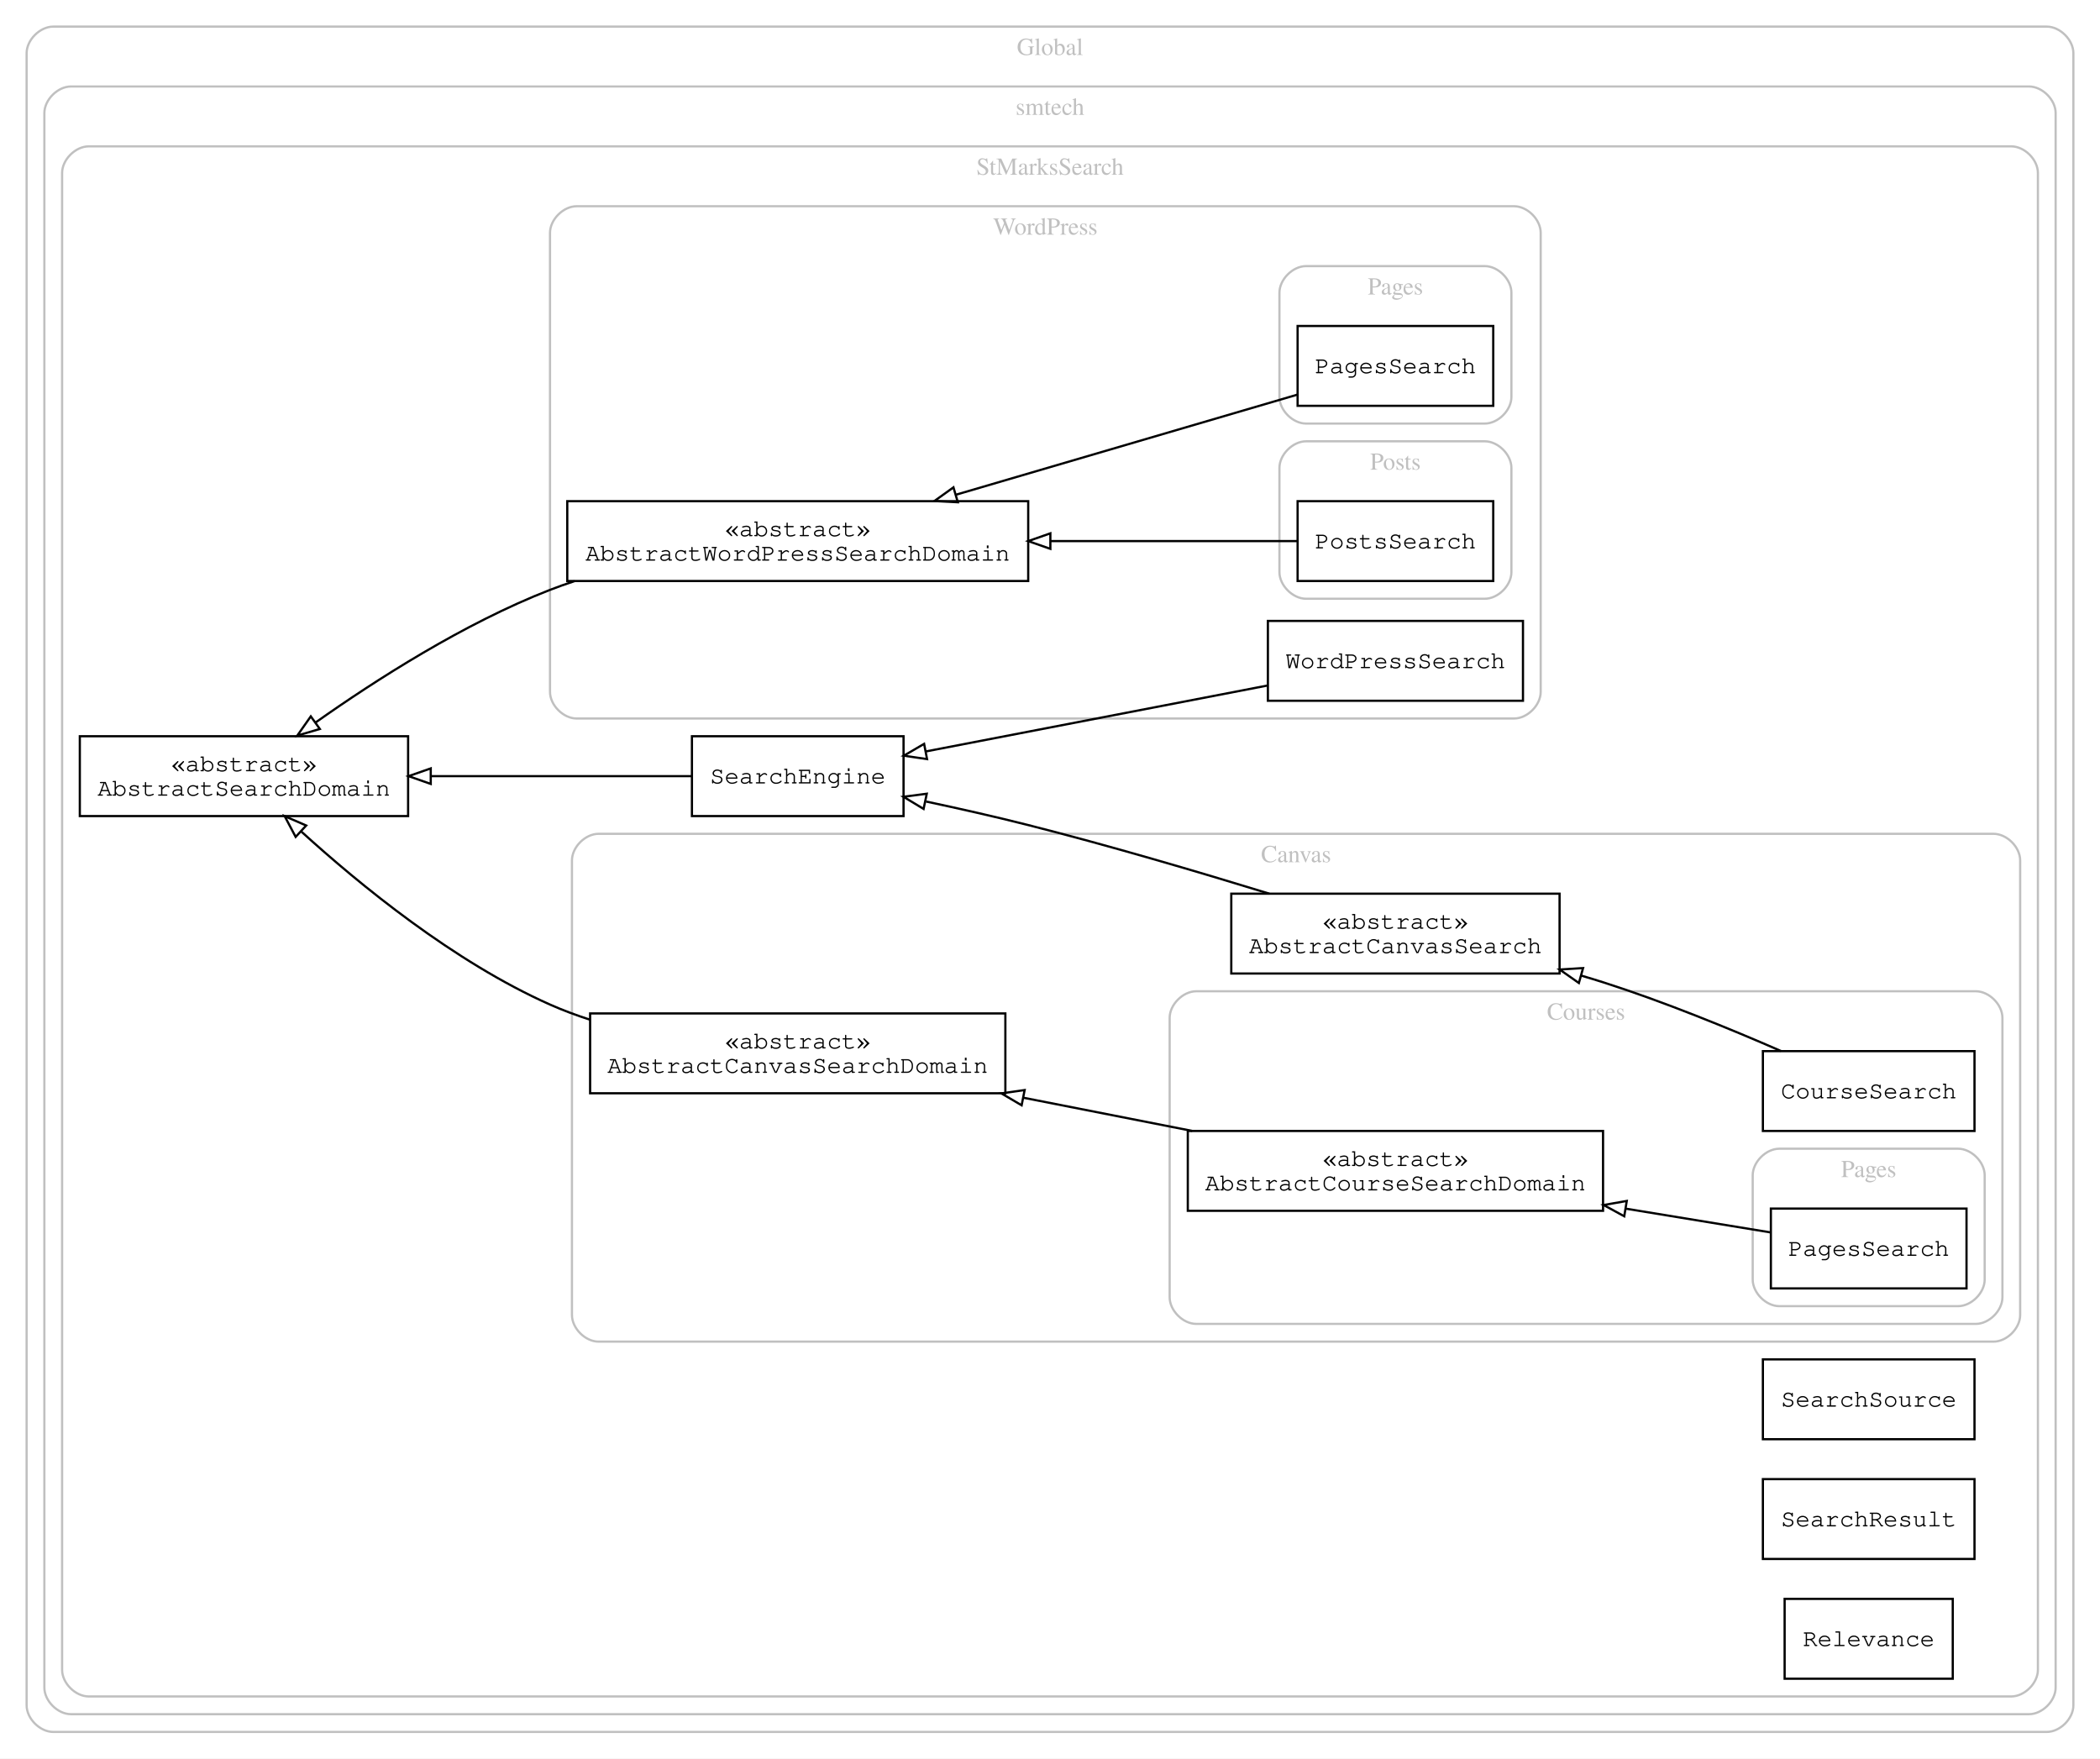
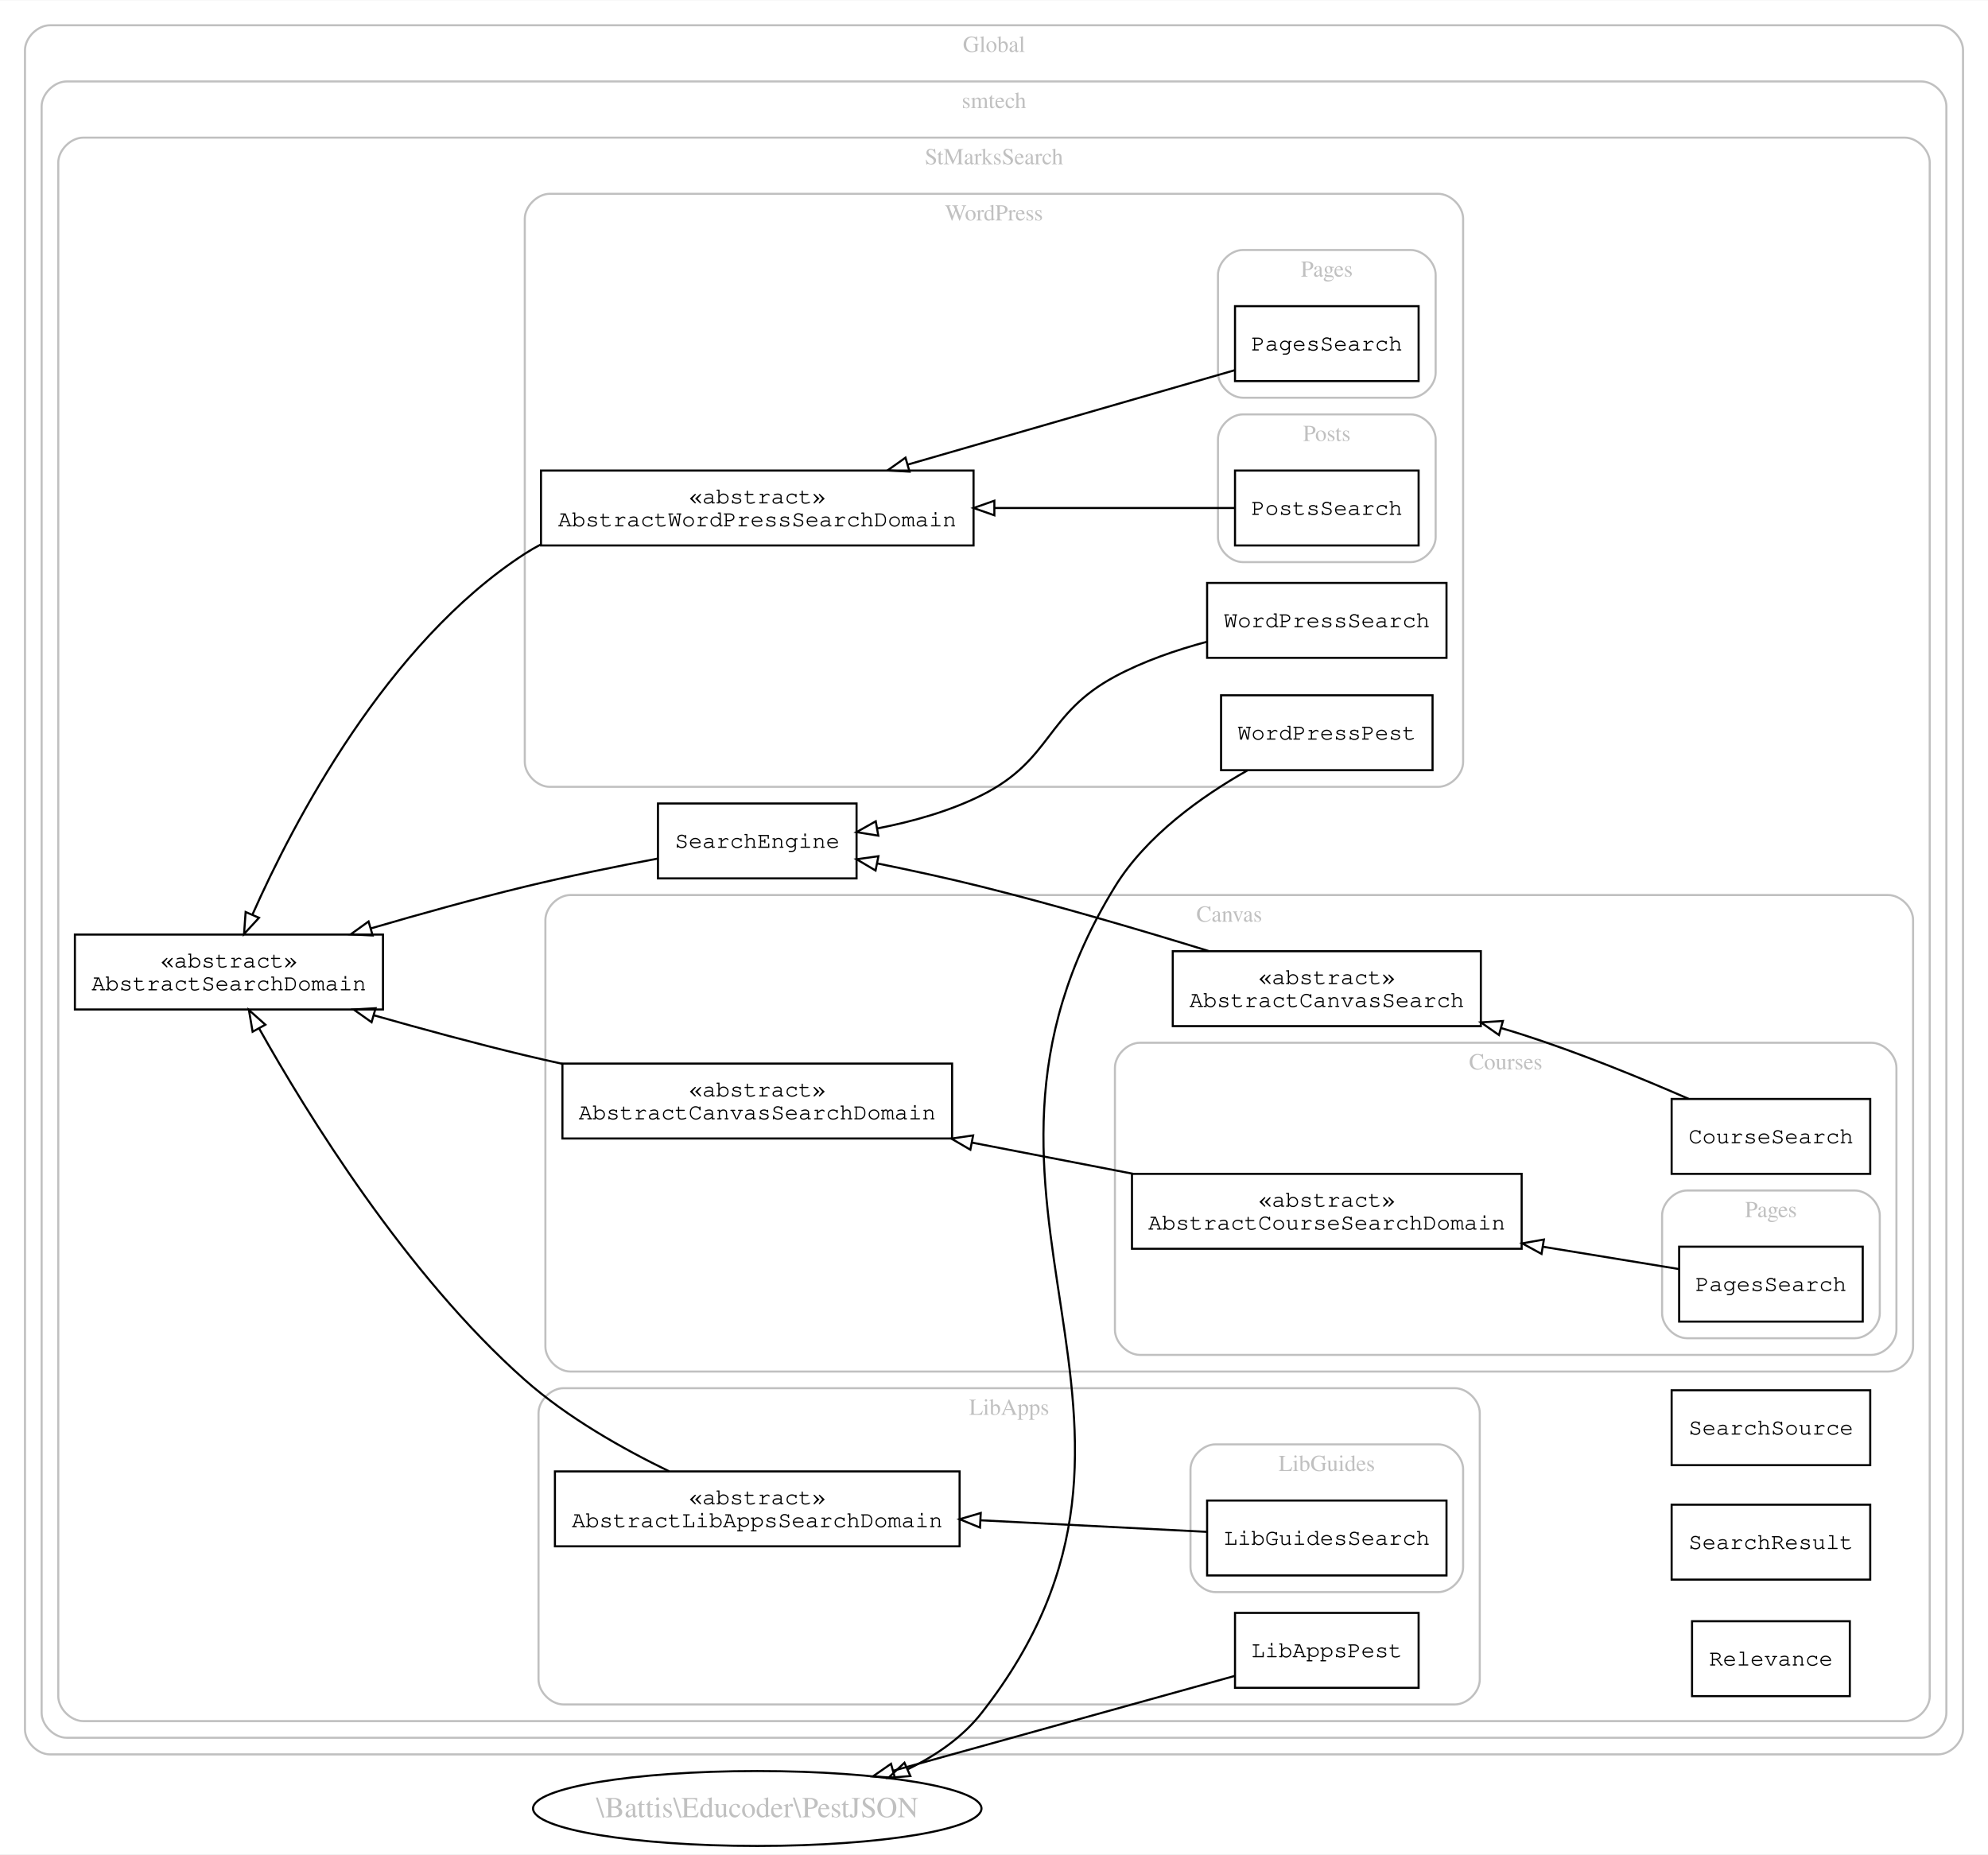
- <svg xmlns="http://www.w3.org/2000/svg" width="947pt" height="793pt" viewBox="0.00 0.00 946.99 793.00">
-   <g id="graph0" class="graph" transform="scale(1 1) rotate(0) translate(4 789)">
-     <polygon fill="#ffffff" stroke="transparent" points="-4,4 -4,-789 942.993,-789 942.993,4 -4,4" />
+ <svg xmlns="http://www.w3.org/2000/svg" width="955pt" height="891pt" viewBox="0.00 0.00 955.31 891.00">
+   <g id="graph0" class="graph" transform="scale(1 1) rotate(0) translate(4 887)">
+     <polygon fill="#ffffff" stroke="transparent" points="-4,4 -4,-887 951.308,-887 951.308,4 -4,4" />
    <g id="clust1" class="cluster">
-       <path fill="none" stroke="#c0c0c0" d="M20,-8C20,-8 918.993,-8 918.993,-8 924.993,-8 930.993,-14 930.993,-20 930.993,-20 930.993,-765 930.993,-765 930.993,-771 924.993,-777 918.993,-777 918.993,-777 20,-777 20,-777 14,-777 8,-771 8,-765 8,-765 8,-20 8,-20 8,-14 14,-8 20,-8" />
-       <text text-anchor="middle" x="469.497" y="-764.2" font-family="Times,serif" font-size="11.00" fill="#c0c0c0">Global</text>
+       <path fill="none" stroke="#c0c0c0" d="M20,-44C20,-44 927.308,-44 927.308,-44 933.308,-44 939.308,-50 939.308,-56 939.308,-56 939.308,-863 939.308,-863 939.308,-869 933.308,-875 927.308,-875 927.308,-875 20,-875 20,-875 14,-875 8,-869 8,-863 8,-863 8,-56 8,-56 8,-50 14,-44 20,-44" />
+       <text text-anchor="middle" x="473.654" y="-862.2" font-family="Times,serif" font-size="11.00" fill="#c0c0c0">Global</text>
    </g>
    <g id="clust2" class="cluster">
-       <path fill="none" stroke="#c0c0c0" d="M28,-16C28,-16 910.993,-16 910.993,-16 916.993,-16 922.993,-22 922.993,-28 922.993,-28 922.993,-738 922.993,-738 922.993,-744 916.993,-750 910.993,-750 910.993,-750 28,-750 28,-750 22,-750 16,-744 16,-738 16,-738 16,-28 16,-28 16,-22 22,-16 28,-16" />
-       <text text-anchor="middle" x="469.497" y="-737.2" font-family="Times,serif" font-size="11.00" fill="#c0c0c0">smtech</text>
+       <path fill="none" stroke="#c0c0c0" d="M28,-52C28,-52 919.308,-52 919.308,-52 925.308,-52 931.308,-58 931.308,-64 931.308,-64 931.308,-836 931.308,-836 931.308,-842 925.308,-848 919.308,-848 919.308,-848 28,-848 28,-848 22,-848 16,-842 16,-836 16,-836 16,-64 16,-64 16,-58 22,-52 28,-52" />
+       <text text-anchor="middle" x="473.654" y="-835.2" font-family="Times,serif" font-size="11.00" fill="#c0c0c0">smtech</text>
    </g>
    <g id="clust3" class="cluster">
-       <path fill="none" stroke="#c0c0c0" d="M36,-24C36,-24 902.993,-24 902.993,-24 908.993,-24 914.993,-30 914.993,-36 914.993,-36 914.993,-711 914.993,-711 914.993,-717 908.993,-723 902.993,-723 902.993,-723 36,-723 36,-723 30,-723 24,-717 24,-711 24,-711 24,-36 24,-36 24,-30 30,-24 36,-24" />
-       <text text-anchor="middle" x="469.497" y="-710.2" font-family="Times,serif" font-size="11.00" fill="#c0c0c0">StMarksSearch</text>
+       <path fill="none" stroke="#c0c0c0" d="M36,-60C36,-60 911.308,-60 911.308,-60 917.308,-60 923.308,-66 923.308,-72 923.308,-72 923.308,-809 923.308,-809 923.308,-815 917.308,-821 911.308,-821 911.308,-821 36,-821 36,-821 30,-821 24,-815 24,-809 24,-809 24,-72 24,-72 24,-66 30,-60 36,-60" />
+       <text text-anchor="middle" x="473.654" y="-808.2" font-family="Times,serif" font-size="11.00" fill="#c0c0c0">StMarksSearch</text>
    </g>
    <g id="clust4" class="cluster">
-       <path fill="none" stroke="#c0c0c0" d="M256.022,-465C256.022,-465 678.775,-465 678.775,-465 684.775,-465 690.775,-471 690.775,-477 690.775,-477 690.775,-684 690.775,-684 690.775,-690 684.775,-696 678.775,-696 678.775,-696 256.022,-696 256.022,-696 250.022,-696 244.022,-690 244.022,-684 244.022,-684 244.022,-477 244.022,-477 244.022,-471 250.022,-465 256.022,-465" />
-       <text text-anchor="middle" x="467.398" y="-683.2" font-family="Times,serif" font-size="11.00" fill="#c0c0c0">WordPress</text>
+       <path fill="none" stroke="#c0c0c0" d="M260.179,-509C260.179,-509 687.089,-509 687.089,-509 693.089,-509 699.089,-515 699.089,-521 699.089,-521 699.089,-782 699.089,-782 699.089,-788 693.089,-794 687.089,-794 687.089,-794 260.179,-794 260.179,-794 254.179,-794 248.179,-788 248.179,-782 248.179,-782 248.179,-521 248.179,-521 248.179,-515 254.179,-509 260.179,-509" />
+       <text text-anchor="middle" x="473.634" y="-781.2" font-family="Times,serif" font-size="11.00" fill="#c0c0c0">WordPress</text>
    </g>
    <g id="clust5" class="cluster">
-       <path fill="none" stroke="#c0c0c0" d="M584.961,-598C584.961,-598 665.572,-598 665.572,-598 671.572,-598 677.572,-604 677.572,-610 677.572,-610 677.572,-657 677.572,-657 677.572,-663 671.572,-669 665.572,-669 665.572,-669 584.961,-669 584.961,-669 578.961,-669 572.961,-663 572.961,-657 572.961,-657 572.961,-610 572.961,-610 572.961,-604 578.961,-598 584.961,-598" />
-       <text text-anchor="middle" x="625.267" y="-656.2" font-family="Times,serif" font-size="11.00" fill="#c0c0c0">Pages</text>
+       <path fill="none" stroke="#c0c0c0" d="M593.275,-696C593.275,-696 673.887,-696 673.887,-696 679.887,-696 685.887,-702 685.887,-708 685.887,-708 685.887,-755 685.887,-755 685.887,-761 679.887,-767 673.887,-767 673.887,-767 593.275,-767 593.275,-767 587.275,-767 581.275,-761 581.275,-755 581.275,-755 581.275,-708 581.275,-708 581.275,-702 587.275,-696 593.275,-696" />
+       <text text-anchor="middle" x="633.581" y="-754.2" font-family="Times,serif" font-size="11.00" fill="#c0c0c0">Pages</text>
    </g>
    <g id="clust6" class="cluster">
-       <path fill="none" stroke="#c0c0c0" d="M584.961,-519C584.961,-519 665.572,-519 665.572,-519 671.572,-519 677.572,-525 677.572,-531 677.572,-531 677.572,-578 677.572,-578 677.572,-584 671.572,-590 665.572,-590 665.572,-590 584.961,-590 584.961,-590 578.961,-590 572.961,-584 572.961,-578 572.961,-578 572.961,-531 572.961,-531 572.961,-525 578.961,-519 584.961,-519" />
-       <text text-anchor="middle" x="625.267" y="-577.2" font-family="Times,serif" font-size="11.00" fill="#c0c0c0">Posts</text>
+       <path fill="none" stroke="#c0c0c0" d="M593.275,-617C593.275,-617 673.887,-617 673.887,-617 679.887,-617 685.887,-623 685.887,-629 685.887,-629 685.887,-676 685.887,-676 685.887,-682 679.887,-688 673.887,-688 673.887,-688 593.275,-688 593.275,-688 587.275,-688 581.275,-682 581.275,-676 581.275,-676 581.275,-629 581.275,-629 581.275,-623 587.275,-617 593.275,-617" />
+       <text text-anchor="middle" x="633.581" y="-675.2" font-family="Times,serif" font-size="11.00" fill="#c0c0c0">Posts</text>
    </g>
    <g id="clust7" class="cluster">
-       <path fill="none" stroke="#c0c0c0" d="M265.923,-184C265.923,-184 894.993,-184 894.993,-184 900.993,-184 906.993,-190 906.993,-196 906.993,-196 906.993,-401 906.993,-401 906.993,-407 900.993,-413 894.993,-413 894.993,-413 265.923,-413 265.923,-413 259.923,-413 253.923,-407 253.923,-401 253.923,-401 253.923,-196 253.923,-196 253.923,-190 259.923,-184 265.923,-184" />
-       <text text-anchor="middle" x="580.458" y="-400.2" font-family="Times,serif" font-size="11.00" fill="#c0c0c0">Canvas</text>
+       <path fill="none" stroke="#c0c0c0" d="M270.08,-228C270.08,-228 903.308,-228 903.308,-228 909.308,-228 915.308,-234 915.308,-240 915.308,-240 915.308,-445 915.308,-445 915.308,-451 909.308,-457 903.308,-457 903.308,-457 270.08,-457 270.08,-457 264.08,-457 258.08,-451 258.08,-445 258.08,-445 258.08,-240 258.08,-240 258.08,-234 264.08,-228 270.08,-228" />
+       <text text-anchor="middle" x="586.694" y="-444.2" font-family="Times,serif" font-size="11.00" fill="#c0c0c0">Canvas</text>
    </g>
    <g id="clust8" class="cluster">
-       <path fill="none" stroke="#c0c0c0" d="M535.453,-192C535.453,-192 886.993,-192 886.993,-192 892.993,-192 898.993,-198 898.993,-204 898.993,-204 898.993,-330 898.993,-330 898.993,-336 892.993,-342 886.993,-342 886.993,-342 535.453,-342 535.453,-342 529.453,-342 523.453,-336 523.453,-330 523.453,-330 523.453,-204 523.453,-204 523.453,-198 529.453,-192 535.453,-192" />
-       <text text-anchor="middle" x="711.223" y="-329.2" font-family="Times,serif" font-size="11.00" fill="#c0c0c0">Courses</text>
+       <path fill="none" stroke="#c0c0c0" d="M543.767,-236C543.767,-236 895.308,-236 895.308,-236 901.308,-236 907.308,-242 907.308,-248 907.308,-248 907.308,-374 907.308,-374 907.308,-380 901.308,-386 895.308,-386 895.308,-386 543.767,-386 543.767,-386 537.767,-386 531.767,-380 531.767,-374 531.767,-374 531.767,-248 531.767,-248 531.767,-242 537.767,-236 543.767,-236" />
+       <text text-anchor="middle" x="719.537" y="-373.2" font-family="Times,serif" font-size="11.00" fill="#c0c0c0">Courses</text>
    </g>
    <g id="clust9" class="cluster">
-       <path fill="none" stroke="#c0c0c0" d="M798.381,-200C798.381,-200 878.993,-200 878.993,-200 884.993,-200 890.993,-206 890.993,-212 890.993,-212 890.993,-259 890.993,-259 890.993,-265 884.993,-271 878.993,-271 878.993,-271 798.381,-271 798.381,-271 792.381,-271 786.381,-265 786.381,-259 786.381,-259 786.381,-212 786.381,-212 786.381,-206 792.381,-200 798.381,-200" />
-       <text text-anchor="middle" x="838.687" y="-258.2" font-family="Times,serif" font-size="11.00" fill="#c0c0c0">Pages</text>
+       <path fill="none" stroke="#c0c0c0" d="M806.696,-244C806.696,-244 887.308,-244 887.308,-244 893.308,-244 899.308,-250 899.308,-256 899.308,-256 899.308,-303 899.308,-303 899.308,-309 893.308,-315 887.308,-315 887.308,-315 806.696,-315 806.696,-315 800.696,-315 794.696,-309 794.696,-303 794.696,-303 794.696,-256 794.696,-256 794.696,-250 800.696,-244 806.696,-244" />
+       <text text-anchor="middle" x="847.002" y="-302.2" font-family="Times,serif" font-size="11.00" fill="#c0c0c0">Pages</text>
+     </g>
+     <g id="clust10" class="cluster">
+       <path fill="none" stroke="#c0c0c0" d="M266.78,-68C266.78,-68 695.089,-68 695.089,-68 701.089,-68 707.089,-74 707.089,-80 707.089,-80 707.089,-208 707.089,-208 707.089,-214 701.089,-220 695.089,-220 695.089,-220 266.78,-220 266.78,-220 260.78,-220 254.78,-214 254.78,-208 254.78,-208 254.78,-80 254.78,-80 254.78,-74 260.78,-68 266.78,-68" />
+       <text text-anchor="middle" x="480.935" y="-207.2" font-family="Times,serif" font-size="11.00" fill="#c0c0c0">LibApps</text>
+     </g>
+     <g id="clust11" class="cluster">
+       <path fill="none" stroke="#c0c0c0" d="M580.073,-122C580.073,-122 687.089,-122 687.089,-122 693.089,-122 699.089,-128 699.089,-134 699.089,-134 699.089,-181 699.089,-181 699.089,-187 693.089,-193 687.089,-193 687.089,-193 580.073,-193 580.073,-193 574.073,-193 568.073,-187 568.073,-181 568.073,-181 568.073,-134 568.073,-134 568.073,-128 574.073,-122 580.073,-122" />
+       <text text-anchor="middle" x="633.581" y="-180.2" font-family="Times,serif" font-size="11.00" fill="#c0c0c0">LibGuides</text>
    </g>
    <g id="node1" class="node">
-       <polygon fill="none" stroke="#000000" points="669.379,-642 581.154,-642 581.154,-606 669.379,-606 669.379,-642" />
-       <text text-anchor="middle" x="625.267" y="-620.7" font-family="Courier,monospace" font-size="11.00" fill="#000000">PagesSearch</text>
+       <polygon fill="none" stroke="#000000" points="677.694,-740 589.469,-740 589.469,-704 677.694,-704 677.694,-740" />
+       <text text-anchor="middle" x="633.581" y="-718.7" font-family="Courier,monospace" font-size="11.00" fill="#000000">PagesSearch</text>
    </g>
    <g id="node3" class="node">
-       <polygon fill="none" stroke="#000000" points="459.669,-563 251.805,-563 251.805,-527 459.669,-527 459.669,-563" />
-       <text text-anchor="start" x="322.732" y="-547.2" font-family="Courier,monospace" font-size="11.00" fill="#000000">«abstract»</text>
-       <text text-anchor="start" x="260.022" y="-536.2" font-family="Courier,monospace" font-size="11.00" fill="#000000">AbstractWordPressSearchDomain</text>
+       <polygon fill="none" stroke="#000000" points="463.826,-661 255.963,-661 255.963,-625 463.826,-625 463.826,-661" />
+       <text text-anchor="start" x="326.889" y="-645.2" font-family="Courier,monospace" font-size="11.00" fill="#000000">«abstract»</text>
+       <text text-anchor="start" x="264.179" y="-634.2" font-family="Courier,monospace" font-size="11.00" fill="#000000">AbstractWordPressSearchDomain</text>
    </g>
    <g id="edge5" class="edge">
-       <path fill="none" stroke="#000000" d="M581.061,-611.043C539.355,-598.819 476.111,-580.282 427.233,-565.956" />
-       <polygon fill="none" stroke="#000000" points="427.927,-562.512 417.346,-563.058 425.958,-569.229 427.927,-562.512" />
+       <path fill="none" stroke="#000000" d="M589.304,-709.22C546.897,-696.978 482.161,-678.292 432.257,-663.887" />
+       <polygon fill="none" stroke="#000000" points="433.063,-660.477 422.485,-661.067 431.122,-667.203 433.063,-660.477" />
    </g>
    <g id="node2" class="node">
-       <polygon fill="none" stroke="#000000" points="669.379,-563 581.154,-563 581.154,-527 669.379,-527 669.379,-563" />
-       <text text-anchor="middle" x="625.267" y="-541.7" font-family="Courier,monospace" font-size="11.00" fill="#000000">PostsSearch</text>
+       <polygon fill="none" stroke="#000000" points="677.694,-661 589.469,-661 589.469,-625 677.694,-625 677.694,-661" />
+       <text text-anchor="middle" x="633.581" y="-639.7" font-family="Courier,monospace" font-size="11.00" fill="#000000">PostsSearch</text>
+     </g>
+     <g id="edge10" class="edge">
+       <path fill="none" stroke="#000000" d="M589.304,-643C557.997,-643 514.522,-643 473.828,-643" />
+       <polygon fill="none" stroke="#000000" points="473.827,-639.5 463.827,-643 473.827,-646.5 473.827,-639.5" />
+     </g>
+     <g id="node15" class="node">
+       <polygon fill="none" stroke="#000000" points="180.032,-438 31.989,-438 31.989,-402 180.032,-402 180.032,-438" />
+       <text text-anchor="start" x="73.005" y="-422.2" font-family="Courier,monospace" font-size="11.00" fill="#000000">«abstract»</text>
+       <text text-anchor="start" x="40" y="-411.2" font-family="Courier,monospace" font-size="11.00" fill="#000000">AbstractSearchDomain</text>
+     </g>
+     <g id="edge1" class="edge">
+       <path fill="none" stroke="#000000" d="M256.167,-625.643C253.42,-624.211 250.75,-622.666 248.179,-621 181.643,-577.9 136.893,-491.746 117.287,-447.547" />
+       <polygon fill="none" stroke="#000000" points="120.457,-446.061 113.271,-438.276 114.034,-448.843 120.457,-446.061" />
+     </g>
+     <g id="node4" class="node">
+       <polygon fill="none" stroke="#000000" points="684.395,-553 582.767,-553 582.767,-517 684.395,-517 684.395,-553" />
+       <text text-anchor="middle" x="633.581" y="-531.7" font-family="Courier,monospace" font-size="11.00" fill="#000000">WordPressPest</text>
+     </g>
+     <g id="node19" class="node">
+       <ellipse fill="none" stroke="#000000" cx="359.894" cy="-18" rx="107.746" ry="18" />
+       <text text-anchor="middle" x="359.894" y="-13.8" font-family="Times,serif" font-size="14.00" fill="#c0c0c0">\Battis\Educoder\PestJSON</text>
    </g>
    <g id="edge6" class="edge">
-       <path fill="none" stroke="#000000" d="M581.061,-545C550.768,-545 509.111,-545 469.85,-545" />
-       <polygon fill="none" stroke="#000000" points="469.661,-541.5 459.661,-545 469.661,-548.5 469.661,-541.5" />
+       <path fill="none" stroke="#000000" d="M595.437,-516.888C573.266,-504.337 546.813,-485.481 531.767,-461 438.189,-308.734 577.877,-204.775 467.767,-64 458.595,-52.273 445.861,-43.492 432.349,-36.932" />
+       <polygon fill="none" stroke="#000000" points="433.463,-33.597 422.904,-32.735 430.621,-39.994 433.463,-33.597" />
+     </g>
+     <g id="node5" class="node">
+       <polygon fill="none" stroke="#000000" points="691.097,-607 576.065,-607 576.065,-571 691.097,-571 691.097,-607" />
+       <text text-anchor="middle" x="633.581" y="-585.7" font-family="Courier,monospace" font-size="11.00" fill="#000000">WordPressSearch</text>
+     </g>
+     <g id="node18" class="node">
+       <polygon fill="none" stroke="#000000" points="407.608,-501 312.181,-501 312.181,-465 407.608,-465 407.608,-501" />
+       <text text-anchor="middle" x="359.894" y="-479.7" font-family="Courier,monospace" font-size="11.00" fill="#000000">SearchEngine</text>
+     </g>
+     <g id="edge12" class="edge">
+       <path fill="none" stroke="#000000" d="M576.046,-578.737C561.095,-574.748 545.377,-569.319 531.767,-562 498.221,-543.959 501.823,-522.06 467.767,-505 452.412,-497.308 434.547,-492.306 417.826,-489.052" />
+       <polygon fill="none" stroke="#000000" points="418.051,-485.538 407.595,-487.244 416.833,-492.431 418.051,-485.538" />
+     </g>
+     <g id="node6" class="node">
+       <polygon fill="none" stroke="#000000" points="891.114,-288 802.889,-288 802.889,-252 891.114,-252 891.114,-288" />
+       <text text-anchor="middle" x="847.002" y="-266.7" font-family="Courier,monospace" font-size="11.00" fill="#000000">PagesSearch</text>
+     </g>
+     <g id="node8" class="node">
+       <polygon fill="none" stroke="#000000" points="727.21,-323 539.953,-323 539.953,-287 727.21,-287 727.21,-323" />
+       <text text-anchor="start" x="600.576" y="-307.2" font-family="Courier,monospace" font-size="11.00" fill="#000000">«abstract»</text>
+       <text text-anchor="start" x="547.767" y="-296.2" font-family="Courier,monospace" font-size="11.00" fill="#000000">AbstractCourseSearchDomain</text>
+     </g>
+     <g id="edge4" class="edge">
+       <path fill="none" stroke="#000000" d="M802.781,-277.252C783.743,-280.374 760.609,-284.168 737.638,-287.935" />
+       <polygon fill="none" stroke="#000000" points="736.766,-284.531 727.465,-289.603 737.899,-291.439 736.766,-284.531" />
+     </g>
+     <g id="node7" class="node">
+       <polygon fill="none" stroke="#000000" points="894.715,-359 799.288,-359 799.288,-323 894.715,-323 894.715,-359" />
+       <text text-anchor="middle" x="847.002" y="-337.7" font-family="Courier,monospace" font-size="11.00" fill="#000000">CourseSearch</text>
+     </g>
+     <g id="node9" class="node">
+       <polygon fill="none" stroke="#000000" points="707.603,-430 559.56,-430 559.56,-394 707.603,-394 707.603,-430" />
+       <text text-anchor="start" x="600.576" y="-414.2" font-family="Courier,monospace" font-size="11.00" fill="#000000">«abstract»</text>
+       <text text-anchor="start" x="567.571" y="-403.2" font-family="Courier,monospace" font-size="11.00" fill="#000000">AbstractCanvasSearch</text>
+     </g>
+     <g id="edge3" class="edge">
+       <path fill="none" stroke="#000000" d="M807.446,-359.055C784.421,-369.095 754.646,-381.283 727.395,-390 724.109,-391.051 720.743,-392.076 717.332,-393.071" />
+       <polygon fill="none" stroke="#000000" points="716.308,-389.723 707.628,-395.798 718.202,-396.462 716.308,-389.723" />
+     </g>
+     <g id="node10" class="node">
+       <polygon fill="none" stroke="#000000" points="453.523,-376 266.266,-376 266.266,-340 453.523,-340 453.523,-376" />
+       <text text-anchor="start" x="326.889" y="-360.2" font-family="Courier,monospace" font-size="11.00" fill="#000000">«abstract»</text>
+       <text text-anchor="start" x="274.08" y="-349.2" font-family="Courier,monospace" font-size="11.00" fill="#000000">AbstractCanvasSearchDomain</text>
+     </g>
+     <g id="edge13" class="edge">
+       <path fill="none" stroke="#000000" d="M540.542,-323.017C515.643,-327.839 488.582,-333.079 463.167,-338.001" />
+       <polygon fill="none" stroke="#000000" points="462.294,-334.605 453.142,-339.942 463.625,-341.477 462.294,-334.605" />
+     </g>
+     <g id="edge2" class="edge">
+       <path fill="none" stroke="#000000" d="M576.743,-430.115C544.885,-439.935 504.321,-451.889 467.767,-461 451.564,-465.038 433.856,-468.883 417.558,-472.195" />
+       <polygon fill="none" stroke="#000000" points="416.737,-468.79 407.619,-474.186 418.111,-475.654 416.737,-468.79" />
+     </g>
+     <g id="edge11" class="edge">
+       <path fill="none" stroke="#000000" d="M266.209,-375.879C260.096,-377.221 254.043,-378.6 248.179,-380 224.393,-385.679 198.597,-392.678 175.591,-399.226" />
+       <polygon fill="none" stroke="#000000" points="174.564,-395.879 165.916,-401.999 176.493,-402.608 174.564,-395.879" />
    </g>
    <g id="node11" class="node">
-       <polygon fill="none" stroke="#000000" points="180.032,-457 31.989,-457 31.989,-421 180.032,-421 180.032,-457" />
-       <text text-anchor="start" x="73.005" y="-441.2" font-family="Courier,monospace" font-size="11.00" fill="#000000">«abstract»</text>
-       <text text-anchor="start" x="40" y="-430.2" font-family="Courier,monospace" font-size="11.00" fill="#000000">AbstractSearchDomain</text>
+       <polygon fill="none" stroke="#000000" points="691.097,-166 576.065,-166 576.065,-130 691.097,-130 691.097,-166" />
+       <text text-anchor="middle" x="633.581" y="-144.7" font-family="Courier,monospace" font-size="11.00" fill="#000000">LibGuidesSearch</text>
    </g>
-     <g id="edge1" class="edge">
-       <path fill="none" stroke="#000000" d="M255.067,-526.938C251.308,-525.707 247.614,-524.396 244.022,-523 205.331,-507.967 165.254,-482.245 138.323,-463.215" />
-       <polygon fill="none" stroke="#000000" points="140.226,-460.273 130.059,-457.293 136.149,-465.963 140.226,-460.273" />
+     <g id="node13" class="node">
+       <polygon fill="none" stroke="#000000" points="457.123,-180 262.665,-180 262.665,-144 457.123,-144 457.123,-180" />
+       <text text-anchor="start" x="326.889" y="-164.2" font-family="Courier,monospace" font-size="11.00" fill="#000000">«abstract»</text>
+       <text text-anchor="start" x="270.78" y="-153.2" font-family="Courier,monospace" font-size="11.00" fill="#000000">AbstractLibAppsSearchDomain</text>
    </g>
-     <g id="node4" class="node">
-       <polygon fill="none" stroke="#000000" points="682.783,-509 567.75,-509 567.75,-473 682.783,-473 682.783,-509" />
-       <text text-anchor="middle" x="625.267" y="-487.7" font-family="Courier,monospace" font-size="11.00" fill="#000000">WordPressSearch</text>
+     <g id="edge7" class="edge">
+       <path fill="none" stroke="#000000" d="M575.874,-150.952C544.408,-152.561 504.437,-154.606 467.459,-156.498" />
+       <polygon fill="none" stroke="#000000" points="466.926,-153.02 457.118,-157.027 467.284,-160.011 466.926,-153.02" />
+     </g>
+     <g id="node12" class="node">
+       <polygon fill="none" stroke="#000000" points="677.694,-112 589.469,-112 589.469,-76 677.694,-76 677.694,-112" />
+       <text text-anchor="middle" x="633.581" y="-90.7" font-family="Courier,monospace" font-size="11.00" fill="#000000">LibAppsPest</text>
+     </g>
+     <g id="edge8" class="edge">
+       <path fill="none" stroke="#000000" d="M589.304,-81.705C544.911,-69.377 476.05,-50.255 425.348,-36.176" />
+       <polygon fill="none" stroke="#000000" points="426.034,-32.734 415.462,-33.431 424.161,-39.479 426.034,-32.734" />
+     </g>
+     <g id="edge9" class="edge">
+       <path fill="none" stroke="#000000" d="M317.572,-180.035C295.405,-190.767 268.684,-205.835 248.179,-224 190.963,-274.686 143.301,-352.254 120.487,-392.943" />
+       <polygon fill="none" stroke="#000000" points="117.393,-391.306 115.615,-401.75 123.518,-394.694 117.393,-391.306" />
    </g>
    <g id="node14" class="node">
-       <polygon fill="none" stroke="#000000" points="403.45,-457 308.024,-457 308.024,-421 403.45,-421 403.45,-457" />
-       <text text-anchor="middle" x="355.737" y="-435.7" font-family="Courier,monospace" font-size="11.00" fill="#000000">SearchEngine</text>
+       <polygon fill="none" stroke="#000000" points="894.715,-219 799.288,-219 799.288,-183 894.715,-183 894.715,-219" />
+       <text text-anchor="middle" x="847.002" y="-197.7" font-family="Courier,monospace" font-size="11.00" fill="#000000">SearchSource</text>
    </g>
-     <g id="edge8" class="edge">
-       <path fill="none" stroke="#000000" d="M567.446,-479.845C522.003,-471.078 459.008,-458.924 413.564,-450.156" />
-       <polygon fill="none" stroke="#000000" points="414.051,-446.686 403.569,-448.228 412.725,-453.559 414.051,-446.686" />
+     <g id="node16" class="node">
+       <polygon fill="none" stroke="#000000" points="894.715,-164 799.288,-164 799.288,-128 894.715,-128 894.715,-164" />
+       <text text-anchor="middle" x="847.002" y="-142.7" font-family="Courier,monospace" font-size="11.00" fill="#000000">SearchResult</text>
    </g>
-     <g id="node5" class="node">
-       <polygon fill="none" stroke="#000000" points="882.8,-244 794.574,-244 794.574,-208 882.8,-208 882.8,-244" />
-       <text text-anchor="middle" x="838.687" y="-222.7" font-family="Courier,monospace" font-size="11.00" fill="#000000">PagesSearch</text>
+     <g id="node17" class="node">
+       <polygon fill="none" stroke="#000000" points="884.912,-108 809.091,-108 809.091,-72 884.912,-72 884.912,-108" />
+       <text text-anchor="middle" x="847.002" y="-86.7" font-family="Courier,monospace" font-size="11.00" fill="#000000">Relevance</text>
    </g>
-     <g id="node7" class="node">
-       <polygon fill="none" stroke="#000000" points="718.895,-279 531.638,-279 531.638,-243 718.895,-243 718.895,-279" />
-       <text text-anchor="start" x="592.261" y="-263.2" font-family="Courier,monospace" font-size="11.00" fill="#000000">«abstract»</text>
-       <text text-anchor="start" x="539.453" y="-252.2" font-family="Courier,monospace" font-size="11.00" fill="#000000">AbstractCourseSearchDomain</text>
-     </g>
-     <g id="edge4" class="edge">
-       <path fill="none" stroke="#000000" d="M794.466,-233.252C775.429,-236.374 752.294,-240.168 729.323,-243.935" />
-       <polygon fill="none" stroke="#000000" points="728.452,-240.531 719.15,-245.603 729.585,-247.439 728.452,-240.531" />
-     </g>
-     <g id="node6" class="node">
-       <polygon fill="none" stroke="#000000" points="886.4,-315 790.974,-315 790.974,-279 886.4,-279 886.4,-315" />
-       <text text-anchor="middle" x="838.687" y="-293.7" font-family="Courier,monospace" font-size="11.00" fill="#000000">CourseSearch</text>
-     </g>
-     <g id="node8" class="node">
-       <polygon fill="none" stroke="#000000" points="699.288,-386 551.245,-386 551.245,-350 699.288,-350 699.288,-386" />
-       <text text-anchor="start" x="592.261" y="-370.2" font-family="Courier,monospace" font-size="11.00" fill="#000000">«abstract»</text>
-       <text text-anchor="start" x="559.256" y="-359.2" font-family="Courier,monospace" font-size="11.00" fill="#000000">AbstractCanvasSearch</text>
-     </g>
-     <g id="edge3" class="edge">
-       <path fill="none" stroke="#000000" d="M799.131,-315.055C776.106,-325.095 746.331,-337.283 719.081,-346 715.794,-347.051 712.428,-348.076 709.018,-349.071" />
-       <polygon fill="none" stroke="#000000" points="707.994,-345.723 699.313,-351.798 709.887,-352.462 707.994,-345.723" />
-     </g>
-     <g id="node9" class="node">
-       <polygon fill="none" stroke="#000000" points="449.365,-332 262.109,-332 262.109,-296 449.365,-296 449.365,-332" />
-       <text text-anchor="start" x="322.732" y="-316.2" font-family="Courier,monospace" font-size="11.00" fill="#000000">«abstract»</text>
-       <text text-anchor="start" x="269.923" y="-305.2" font-family="Courier,monospace" font-size="11.00" fill="#000000">AbstractCanvasSearchDomain</text>
-     </g>
-     <g id="edge9" class="edge">
-       <path fill="none" stroke="#000000" d="M533.64,-279.017C509.12,-283.839 482.469,-289.079 457.441,-294.001" />
-       <polygon fill="none" stroke="#000000" points="456.705,-290.579 447.568,-295.942 458.055,-297.447 456.705,-290.579" />
-     </g>
-     <g id="edge2" class="edge">
-       <path fill="none" stroke="#000000" d="M568.4,-386.004C536.534,-395.789 495.971,-407.746 459.453,-417 444.665,-420.747 428.583,-424.374 413.593,-427.565" />
-       <polygon fill="none" stroke="#000000" points="412.487,-424.221 403.42,-429.701 413.926,-431.072 412.487,-424.221" />
-     </g>
-     <g id="edge7" class="edge">
-       <path fill="none" stroke="#000000" d="M262.101,-329.16C255.885,-331.165 249.803,-333.433 244.022,-336 200.684,-355.238 158.076,-390.17 131.925,-413.968" />
-       <polygon fill="none" stroke="#000000" points="129.322,-411.608 124.355,-420.966 134.074,-416.748 129.322,-411.608" />
-     </g>
-     <g id="node10" class="node">
-       <polygon fill="none" stroke="#000000" points="886.4,-176 790.974,-176 790.974,-140 886.4,-140 886.4,-176" />
-       <text text-anchor="middle" x="838.687" y="-154.7" font-family="Courier,monospace" font-size="11.00" fill="#000000">SearchSource</text>
-     </g>
-     <g id="node12" class="node">
-       <polygon fill="none" stroke="#000000" points="886.4,-122 790.974,-122 790.974,-86 886.4,-86 886.4,-122" />
-       <text text-anchor="middle" x="838.687" y="-100.7" font-family="Courier,monospace" font-size="11.00" fill="#000000">SearchResult</text>
-     </g>
-     <g id="node13" class="node">
-       <polygon fill="none" stroke="#000000" points="876.598,-68 800.776,-68 800.776,-32 876.598,-32 876.598,-68" />
-       <text text-anchor="middle" x="838.687" y="-46.7" font-family="Courier,monospace" font-size="11.00" fill="#000000">Relevance</text>
-     </g>
-     <g id="edge10" class="edge">
-       <path fill="none" stroke="#000000" d="M307.883,-439C274.731,-439 229.696,-439 190.574,-439" />
-       <polygon fill="none" stroke="#000000" points="190.24,-435.5 180.24,-439 190.24,-442.5 190.24,-435.5" />
+     <g id="edge14" class="edge">
+       <path fill="none" stroke="#000000" d="M312.131,-474.534C292.267,-470.769 269.024,-466.048 248.179,-461 223.93,-455.127 197.618,-447.809 174.298,-440.988" />
+       <polygon fill="none" stroke="#000000" points="175.083,-437.571 164.501,-438.101 173.103,-444.285 175.083,-437.571" />
    </g>
  </g>
</svg>
